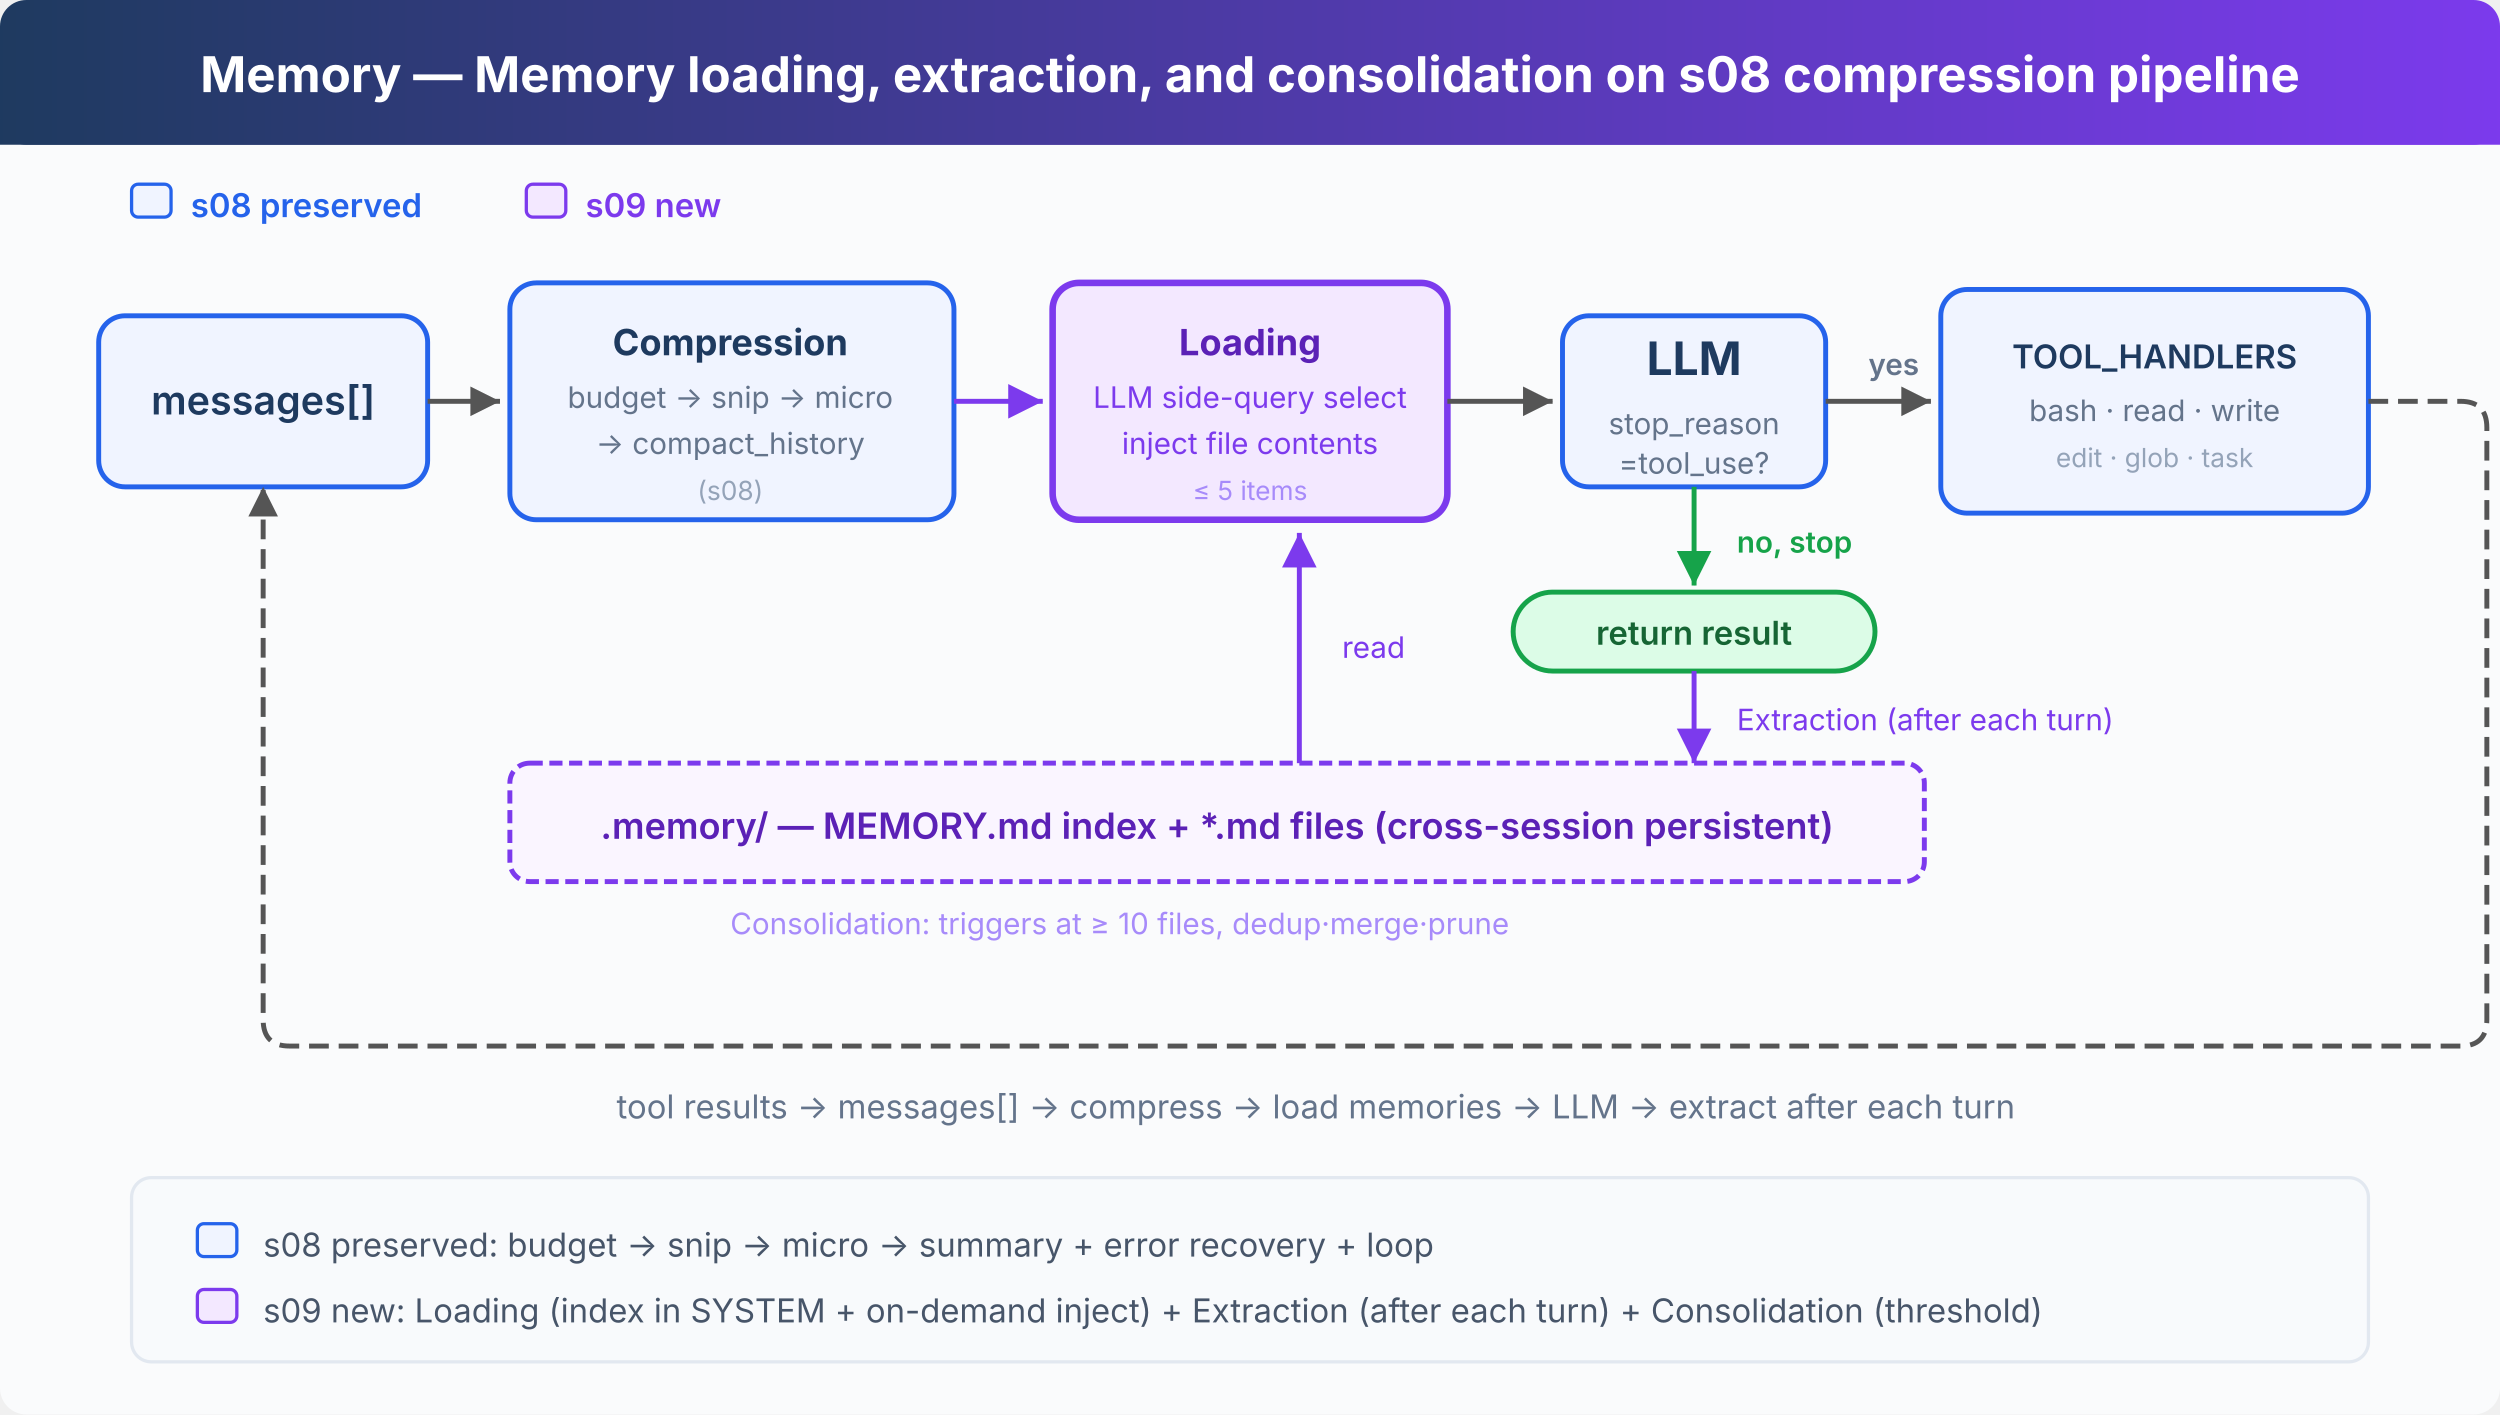
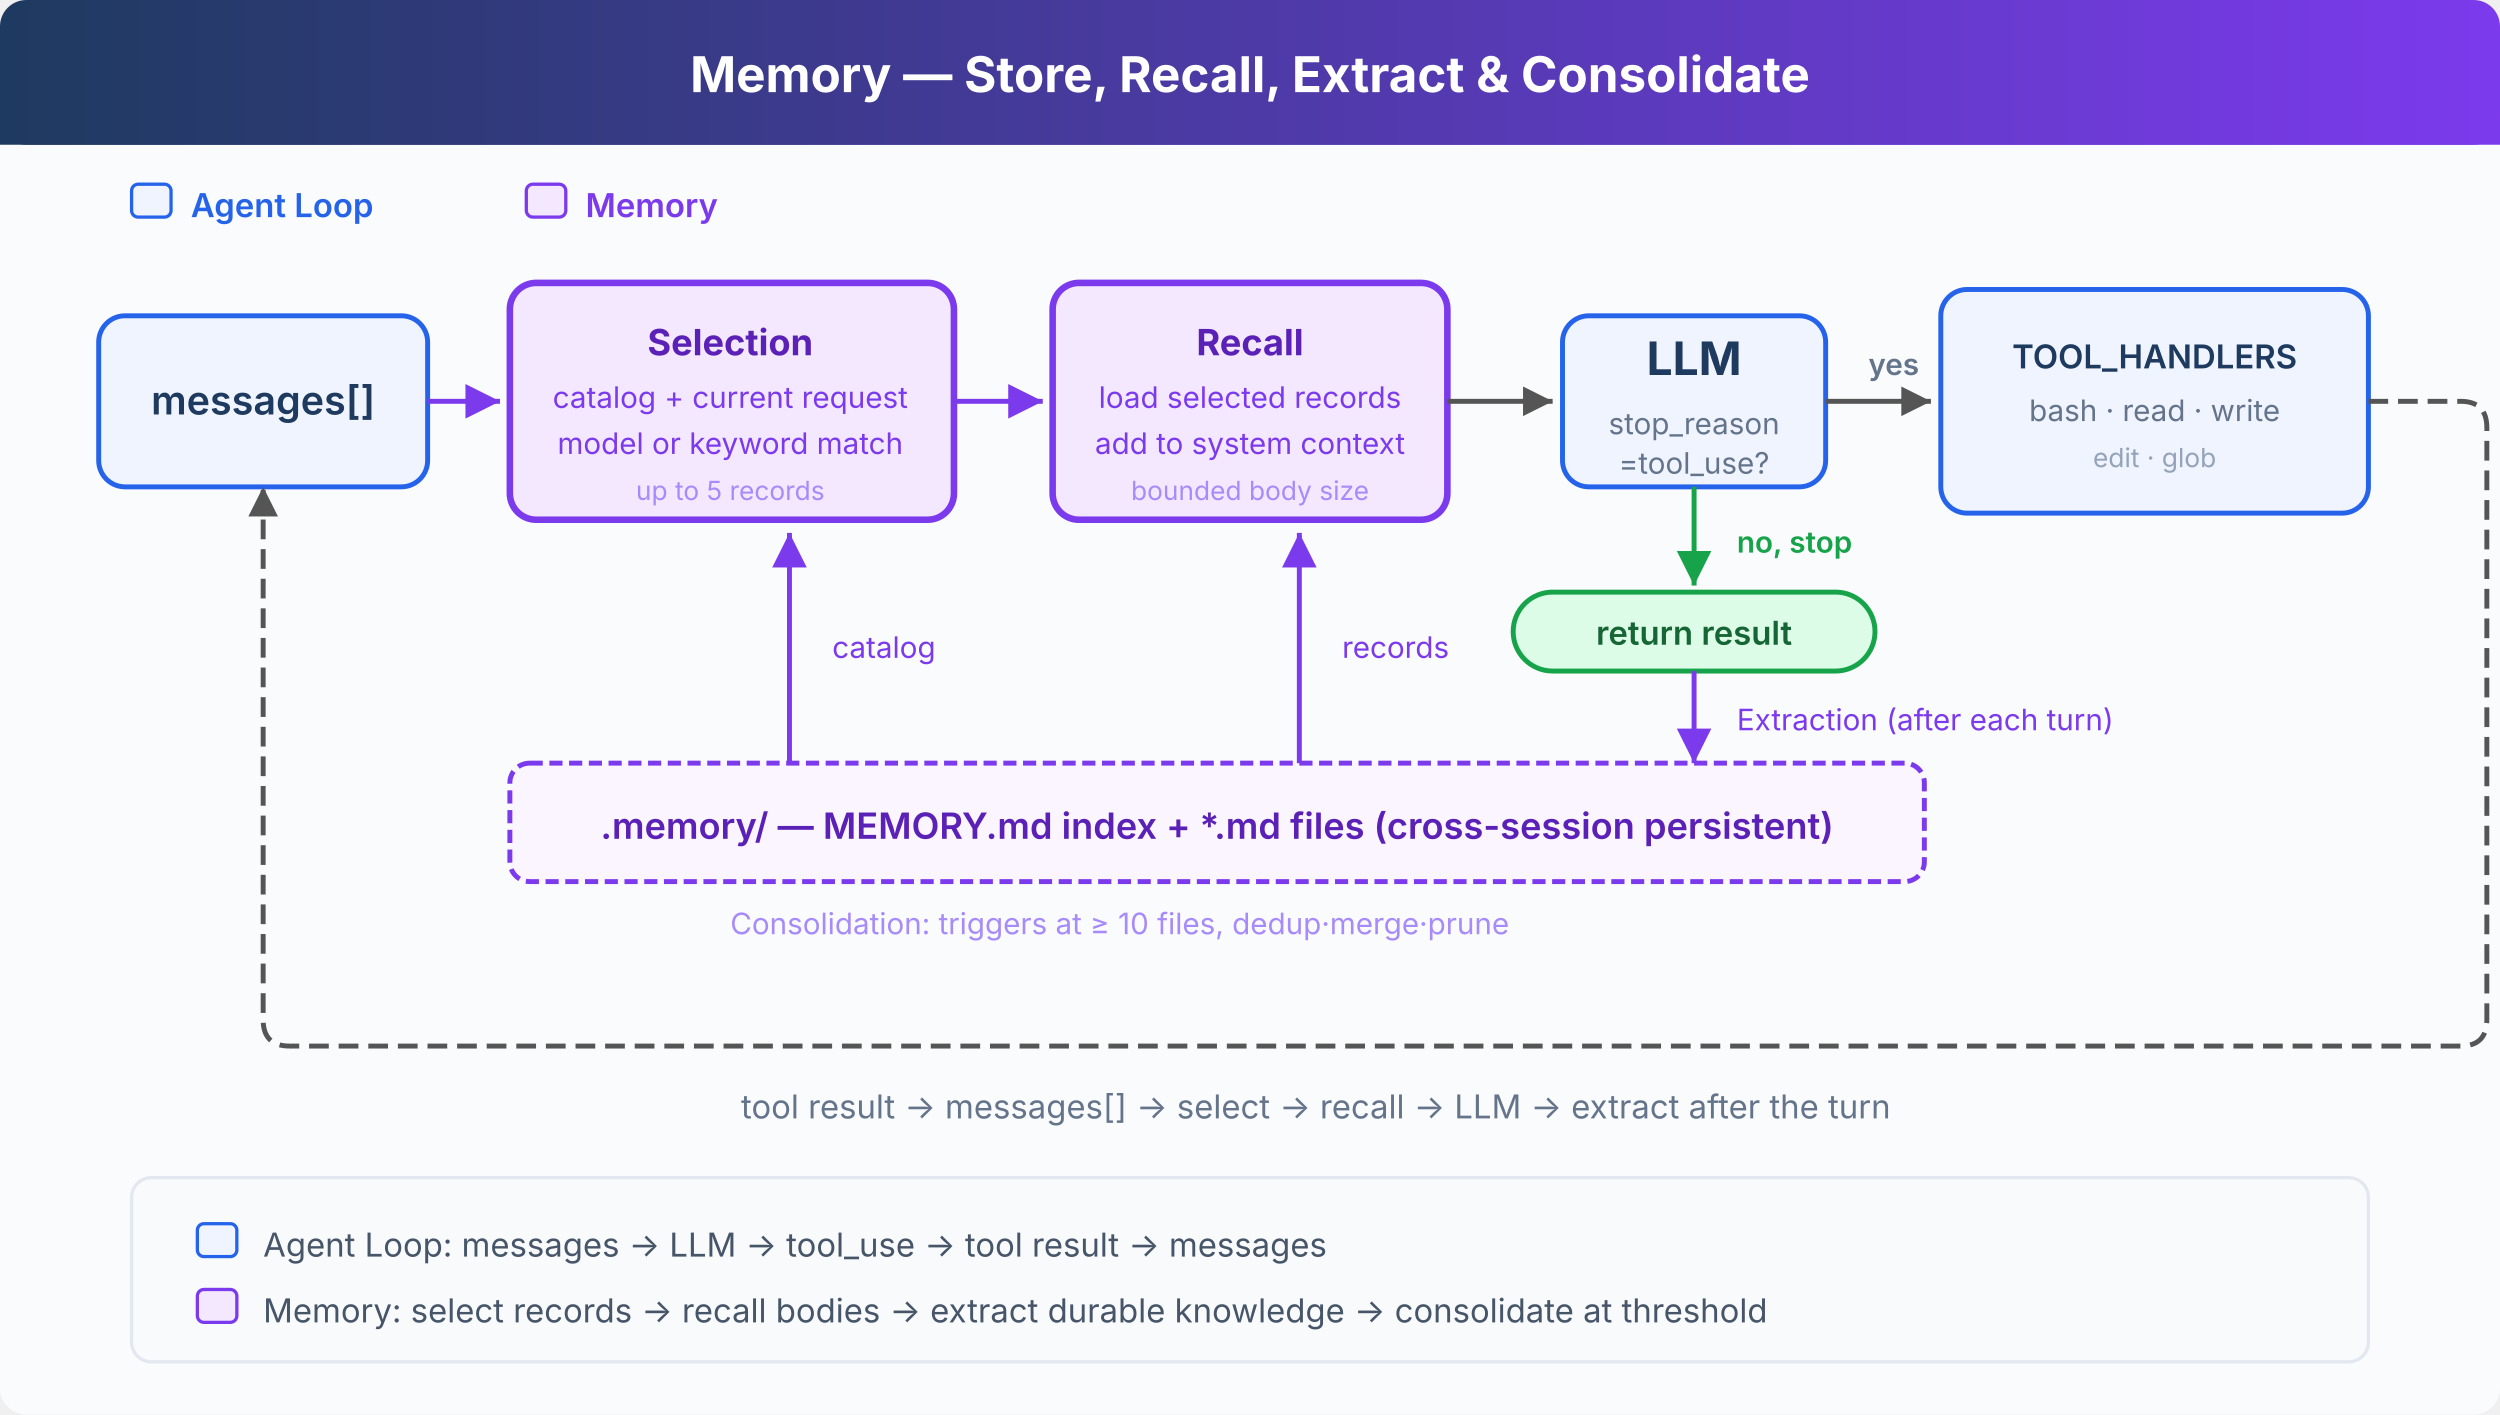
<svg xmlns="http://www.w3.org/2000/svg" viewBox="0 0 760 430" font-family="system-ui, -apple-system, sans-serif">
  <defs>
    <linearGradient id="header" x1="0" y1="0" x2="1" y2="0">
      <stop offset="0%" stop-color="#1e3a5f" />
      <stop offset="100%" stop-color="#7c3aed" />
    </linearGradient>
    <marker id="arrow" viewBox="0 0 10 10" refX="10" refY="5" markerWidth="6" markerHeight="6" orient="auto-start-reverse">
      <path d="M 0 0 L 10 5 L 0 10 z" fill="#555" />
    </marker>
    <marker id="arrow-purple" viewBox="0 0 10 10" refX="10" refY="5" markerWidth="7" markerHeight="7" orient="auto-start-reverse">
      <path d="M 0 0 L 10 5 L 0 10 z" fill="#7c3aed" />
    </marker>
    <marker id="arrow-green" viewBox="0 0 10 10" refX="10" refY="5" markerWidth="7" markerHeight="7" orient="auto-start-reverse">
      <path d="M 0 0 L 10 5 L 0 10 z" fill="#16a34a" />
    </marker>
  </defs>
  <rect width="760" height="430" fill="#fafbfc" rx="8" />
  <rect x="0" y="0" width="760" height="44" fill="url(#header)" rx="8" />
  <rect x="0" y="36" width="760" height="8" fill="url(#header)" />
-   <text x="380" y="28" fill="#fff" font-size="15" font-weight="700" text-anchor="middle">Memory — Memory loading, extraction, and consolidation on s08 compression pipeline</text>
+   <text x="380" y="28" fill="#fff" font-size="15" font-weight="700" text-anchor="middle">Memory — Store, Recall, Extract &amp; Consolidate</text>
  <rect x="40" y="56" width="12" height="10" rx="2" fill="#f0f4ff" stroke="#2563eb" stroke-width="1" />
-   <text x="58" y="66" fill="#2563eb" font-size="10" font-weight="600">s08 preserved</text>
+   <text x="58" y="66" fill="#2563eb" font-size="10" font-weight="600">Agent Loop</text>
  <rect x="160" y="56" width="12" height="10" rx="2" fill="#f3e8ff" stroke="#7c3aed" stroke-width="1" />
-   <text x="178" y="66" fill="#7c3aed" font-size="10" font-weight="600">s09 new</text>
+   <text x="178" y="66" fill="#7c3aed" font-size="10" font-weight="600">Memory</text>
  <rect x="30" y="96" width="100" height="52" rx="8" fill="#f0f4ff" stroke="#2563eb" stroke-width="1.5" />
  <text x="80" y="126" fill="#1e3a5f" font-size="12" font-weight="600" text-anchor="middle">messages[]</text>
-   <line x1="130" y1="122" x2="152" y2="122" stroke="#555" stroke-width="1.5" marker-end="url(#arrow)" />
-   <rect x="155" y="86" width="135" height="72" rx="8" fill="#f0f4ff" stroke="#2563eb" stroke-width="1.5" />
-   <text x="222" y="108" fill="#1e3a5f" font-size="11" font-weight="700" text-anchor="middle">Compression</text>
-   <text x="222" y="124" fill="#64748b" font-size="9" text-anchor="middle">budget → snip → micro</text>
-   <text x="222" y="138" fill="#64748b" font-size="9" text-anchor="middle">→ compact_history</text>
-   <text x="222" y="152" fill="#94a3b8" font-size="8" text-anchor="middle">(s08)</text>
+   <line x1="130" y1="122" x2="152" y2="122" stroke="#7c3aed" stroke-width="1.5" marker-end="url(#arrow-purple)" />
+   <rect x="155" y="86" width="135" height="72" rx="8" fill="#f3e8ff" stroke="#7c3aed" stroke-width="2" />
+   <text x="222" y="108" fill="#5b21b6" font-size="11" font-weight="700" text-anchor="middle">Selection</text>
+   <text x="222" y="124" fill="#7c3aed" font-size="9" text-anchor="middle">catalog + current request</text>
+   <text x="222" y="138" fill="#7c3aed" font-size="9" text-anchor="middle">model or keyword match</text>
+   <text x="222" y="152" fill="#a78bfa" font-size="8" text-anchor="middle">up to 5 records</text>
  <line x1="290" y1="122" x2="317" y2="122" stroke="#7c3aed" stroke-width="1.5" marker-end="url(#arrow-purple)" />
  <rect x="320" y="86" width="120" height="72" rx="8" fill="#f3e8ff" stroke="#7c3aed" stroke-width="2" />
-   <text x="380" y="108" fill="#5b21b6" font-size="11" font-weight="700" text-anchor="middle">Loading</text>
-   <text x="380" y="124" fill="#7c3aed" font-size="9" text-anchor="middle">LLM side-query select</text>
-   <text x="380" y="138" fill="#7c3aed" font-size="9" text-anchor="middle">inject file contents</text>
-   <text x="380" y="152" fill="#a78bfa" font-size="8" text-anchor="middle">≤ 5 items</text>
+   <text x="380" y="108" fill="#5b21b6" font-size="11" font-weight="700" text-anchor="middle">Recall</text>
+   <text x="380" y="124" fill="#7c3aed" font-size="9" text-anchor="middle">load selected records</text>
+   <text x="380" y="138" fill="#7c3aed" font-size="9" text-anchor="middle">add to system context</text>
+   <text x="380" y="152" fill="#a78bfa" font-size="8" text-anchor="middle">bounded body size</text>
  <line x1="440" y1="122" x2="472" y2="122" stroke="#555" stroke-width="1.5" marker-end="url(#arrow)" />
  <rect x="475" y="96" width="80" height="52" rx="8" fill="#f0f4ff" stroke="#2563eb" stroke-width="1.5" />
  <text x="515" y="114" fill="#1e3a5f" font-size="14" font-weight="700" text-anchor="middle">LLM</text>
  <text x="515" y="132" fill="#64748b" font-size="9" text-anchor="middle">stop_reason</text>
  <text x="515" y="144" fill="#64748b" font-size="9" text-anchor="middle">=tool_use?</text>
  <line x1="515" y1="148" x2="515" y2="178" stroke="#16a34a" stroke-width="1.5" marker-end="url(#arrow-green)" />
  <text x="528" y="168" fill="#16a34a" font-size="9" font-weight="600">no, stop</text>
  <rect x="460" y="180" width="110" height="24" rx="12" fill="#dcfce7" stroke="#16a34a" stroke-width="1.5" />
  <text x="515" y="196" fill="#166534" font-size="10" font-weight="600" text-anchor="middle">return result</text>
  <line x1="555" y1="122" x2="587" y2="122" stroke="#555" stroke-width="1.5" marker-end="url(#arrow)" />
  <text x="568" y="114" fill="#64748b" font-size="9" font-weight="600">yes</text>
  <rect x="590" y="88" width="130" height="68" rx="8" fill="#f0f4ff" stroke="#2563eb" stroke-width="1.5" />
  <text x="655" y="112" fill="#1e3a5f" font-size="10" font-weight="600" text-anchor="middle">TOOL_HANDLERS</text>
  <text x="655" y="128" fill="#64748b" font-size="9" text-anchor="middle">bash · read · write</text>
-   <text x="655" y="142" fill="#94a3b8" font-size="8" text-anchor="middle">edit · glob · task</text>
+   <text x="655" y="142" fill="#94a3b8" font-size="8" text-anchor="middle">edit · glob</text>
  <rect x="155" y="232" width="430" height="36" rx="6" fill="#faf5ff" stroke="#7c3aed" stroke-width="1.5" stroke-dasharray="4,2" />
  <text x="370" y="255" fill="#5b21b6" font-size="11" font-weight="600" text-anchor="middle">.memory/ — MEMORY.md index + *.md files (cross-session persistent)</text>
+   <path d="M 240 232 L 240 162" fill="none" stroke="#7c3aed" stroke-width="1.5" marker-end="url(#arrow-purple)" />
+   <text x="253" y="200" fill="#7c3aed" font-size="9">catalog</text>
  <path d="M 395 232 L 395 162" fill="none" stroke="#7c3aed" stroke-width="1.5" marker-end="url(#arrow-purple)" />
-   <text x="408" y="200" fill="#7c3aed" font-size="9">read</text>
+   <text x="408" y="200" fill="#7c3aed" font-size="9">records</text>
  <path d="M 515 204 L 515 232" fill="none" stroke="#7c3aed" stroke-width="1.5" marker-end="url(#arrow-purple)" />
  <text x="528" y="222" fill="#7c3aed" font-size="9">Extraction (after each turn)</text>
  <text x="222" y="284" fill="#a78bfa" font-size="9">Consolidation: triggers at ≥ 10 files, dedup·merge·prune</text>
  <path d="M 720 122 L 748 122 Q 756 122 756 130 L 756 310 Q 756 318 748 318 L 88 318 Q 80 318 80 310 L 80 148" fill="none" stroke="#555" stroke-width="1.5" marker-end="url(#arrow)" stroke-dasharray="6,3" />
-   <text x="400" y="340" fill="#64748b" font-size="10" text-anchor="middle">tool results → messages[] → compress → load memories → LLM → extract after each turn</text>
+   <text x="400" y="340" fill="#64748b" font-size="10" text-anchor="middle">tool result → messages[] → select → recall → LLM → extract after the turn</text>
  <rect x="40" y="358" width="680" height="56" rx="6" fill="#f8fafc" stroke="#e2e8f0" stroke-width="1" />
  <rect x="60" y="372" width="12" height="10" rx="2" fill="#f0f4ff" stroke="#2563eb" stroke-width="1" />
-   <text x="80" y="382" fill="#475569" font-size="10">s08 preserved: budget → snip → micro → summary + error recovery + loop</text>
+   <text x="80" y="382" fill="#475569" font-size="10">Agent Loop: messages → LLM → tool_use → tool result → messages</text>
  <rect x="60" y="392" width="12" height="10" rx="2" fill="#f3e8ff" stroke="#7c3aed" stroke-width="1" />
-   <text x="80" y="402" fill="#475569" font-size="10">s09 new: Loading (index in SYSTEM + on-demand inject) + Extraction (after each turn) + Consolidation (threshold)</text>
+   <text x="80" y="402" fill="#475569" font-size="10">Memory: select records → recall bodies → extract durable knowledge → consolidate at threshold</text>
</svg>
